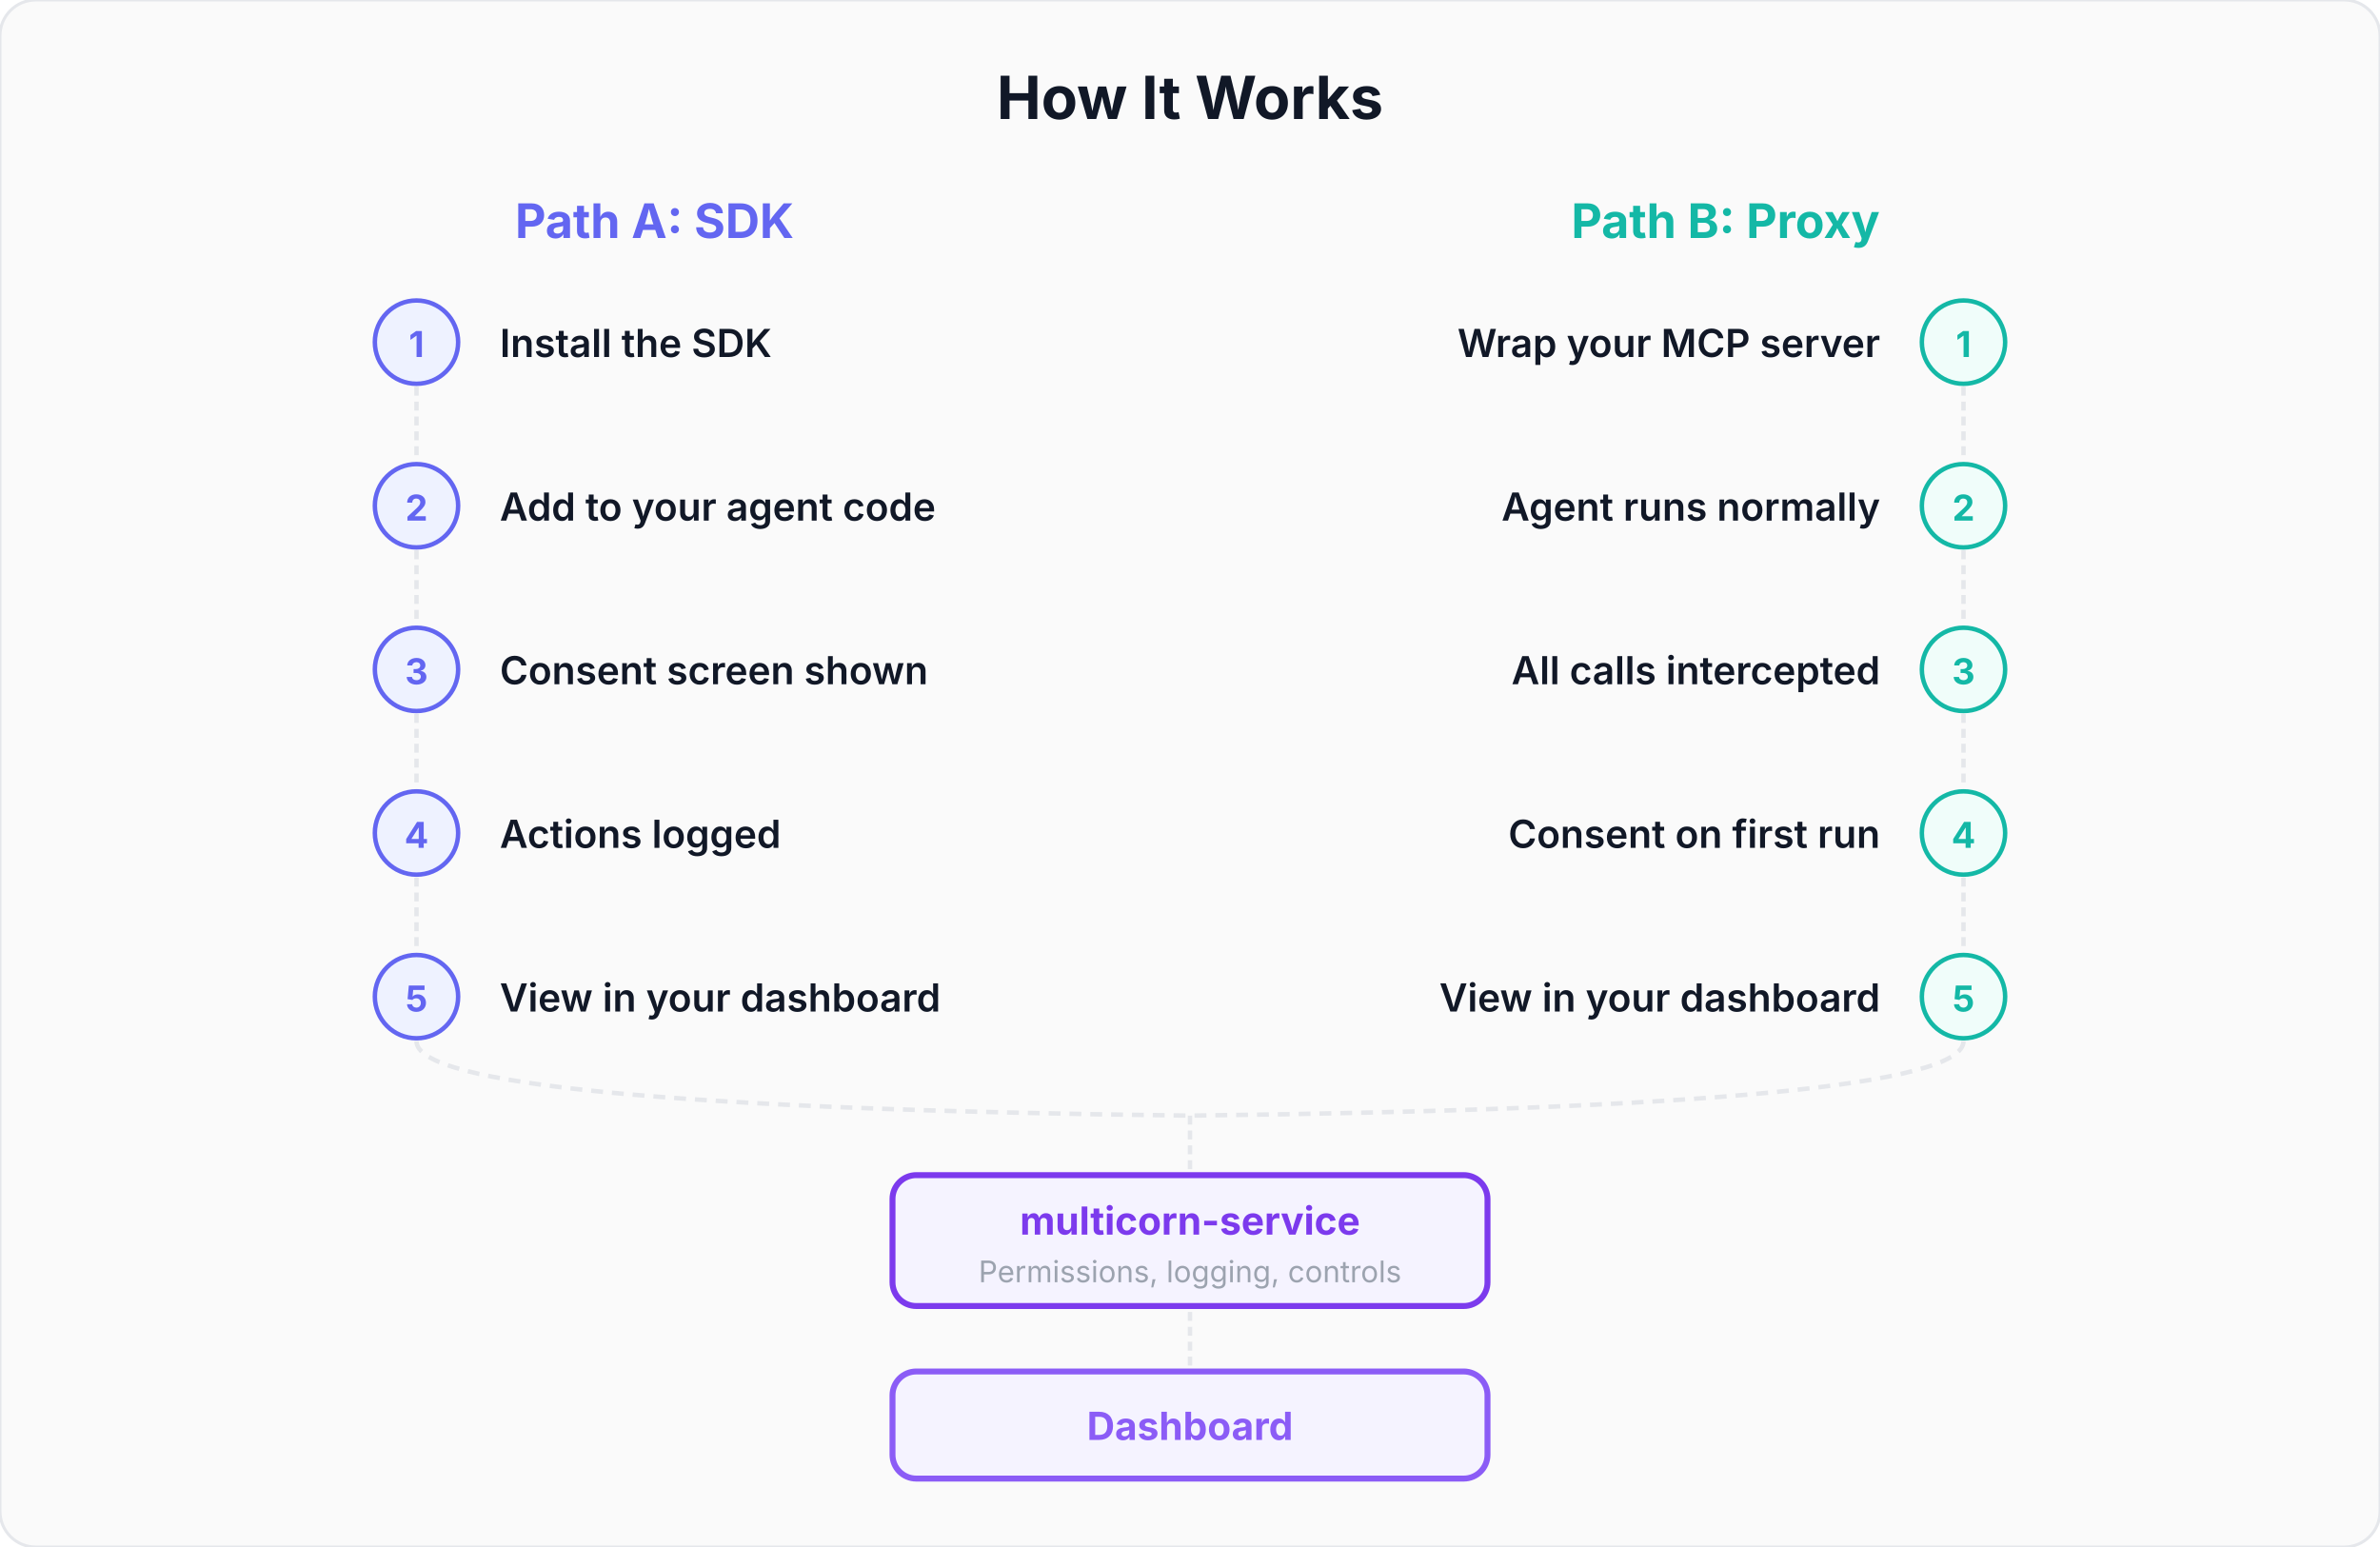
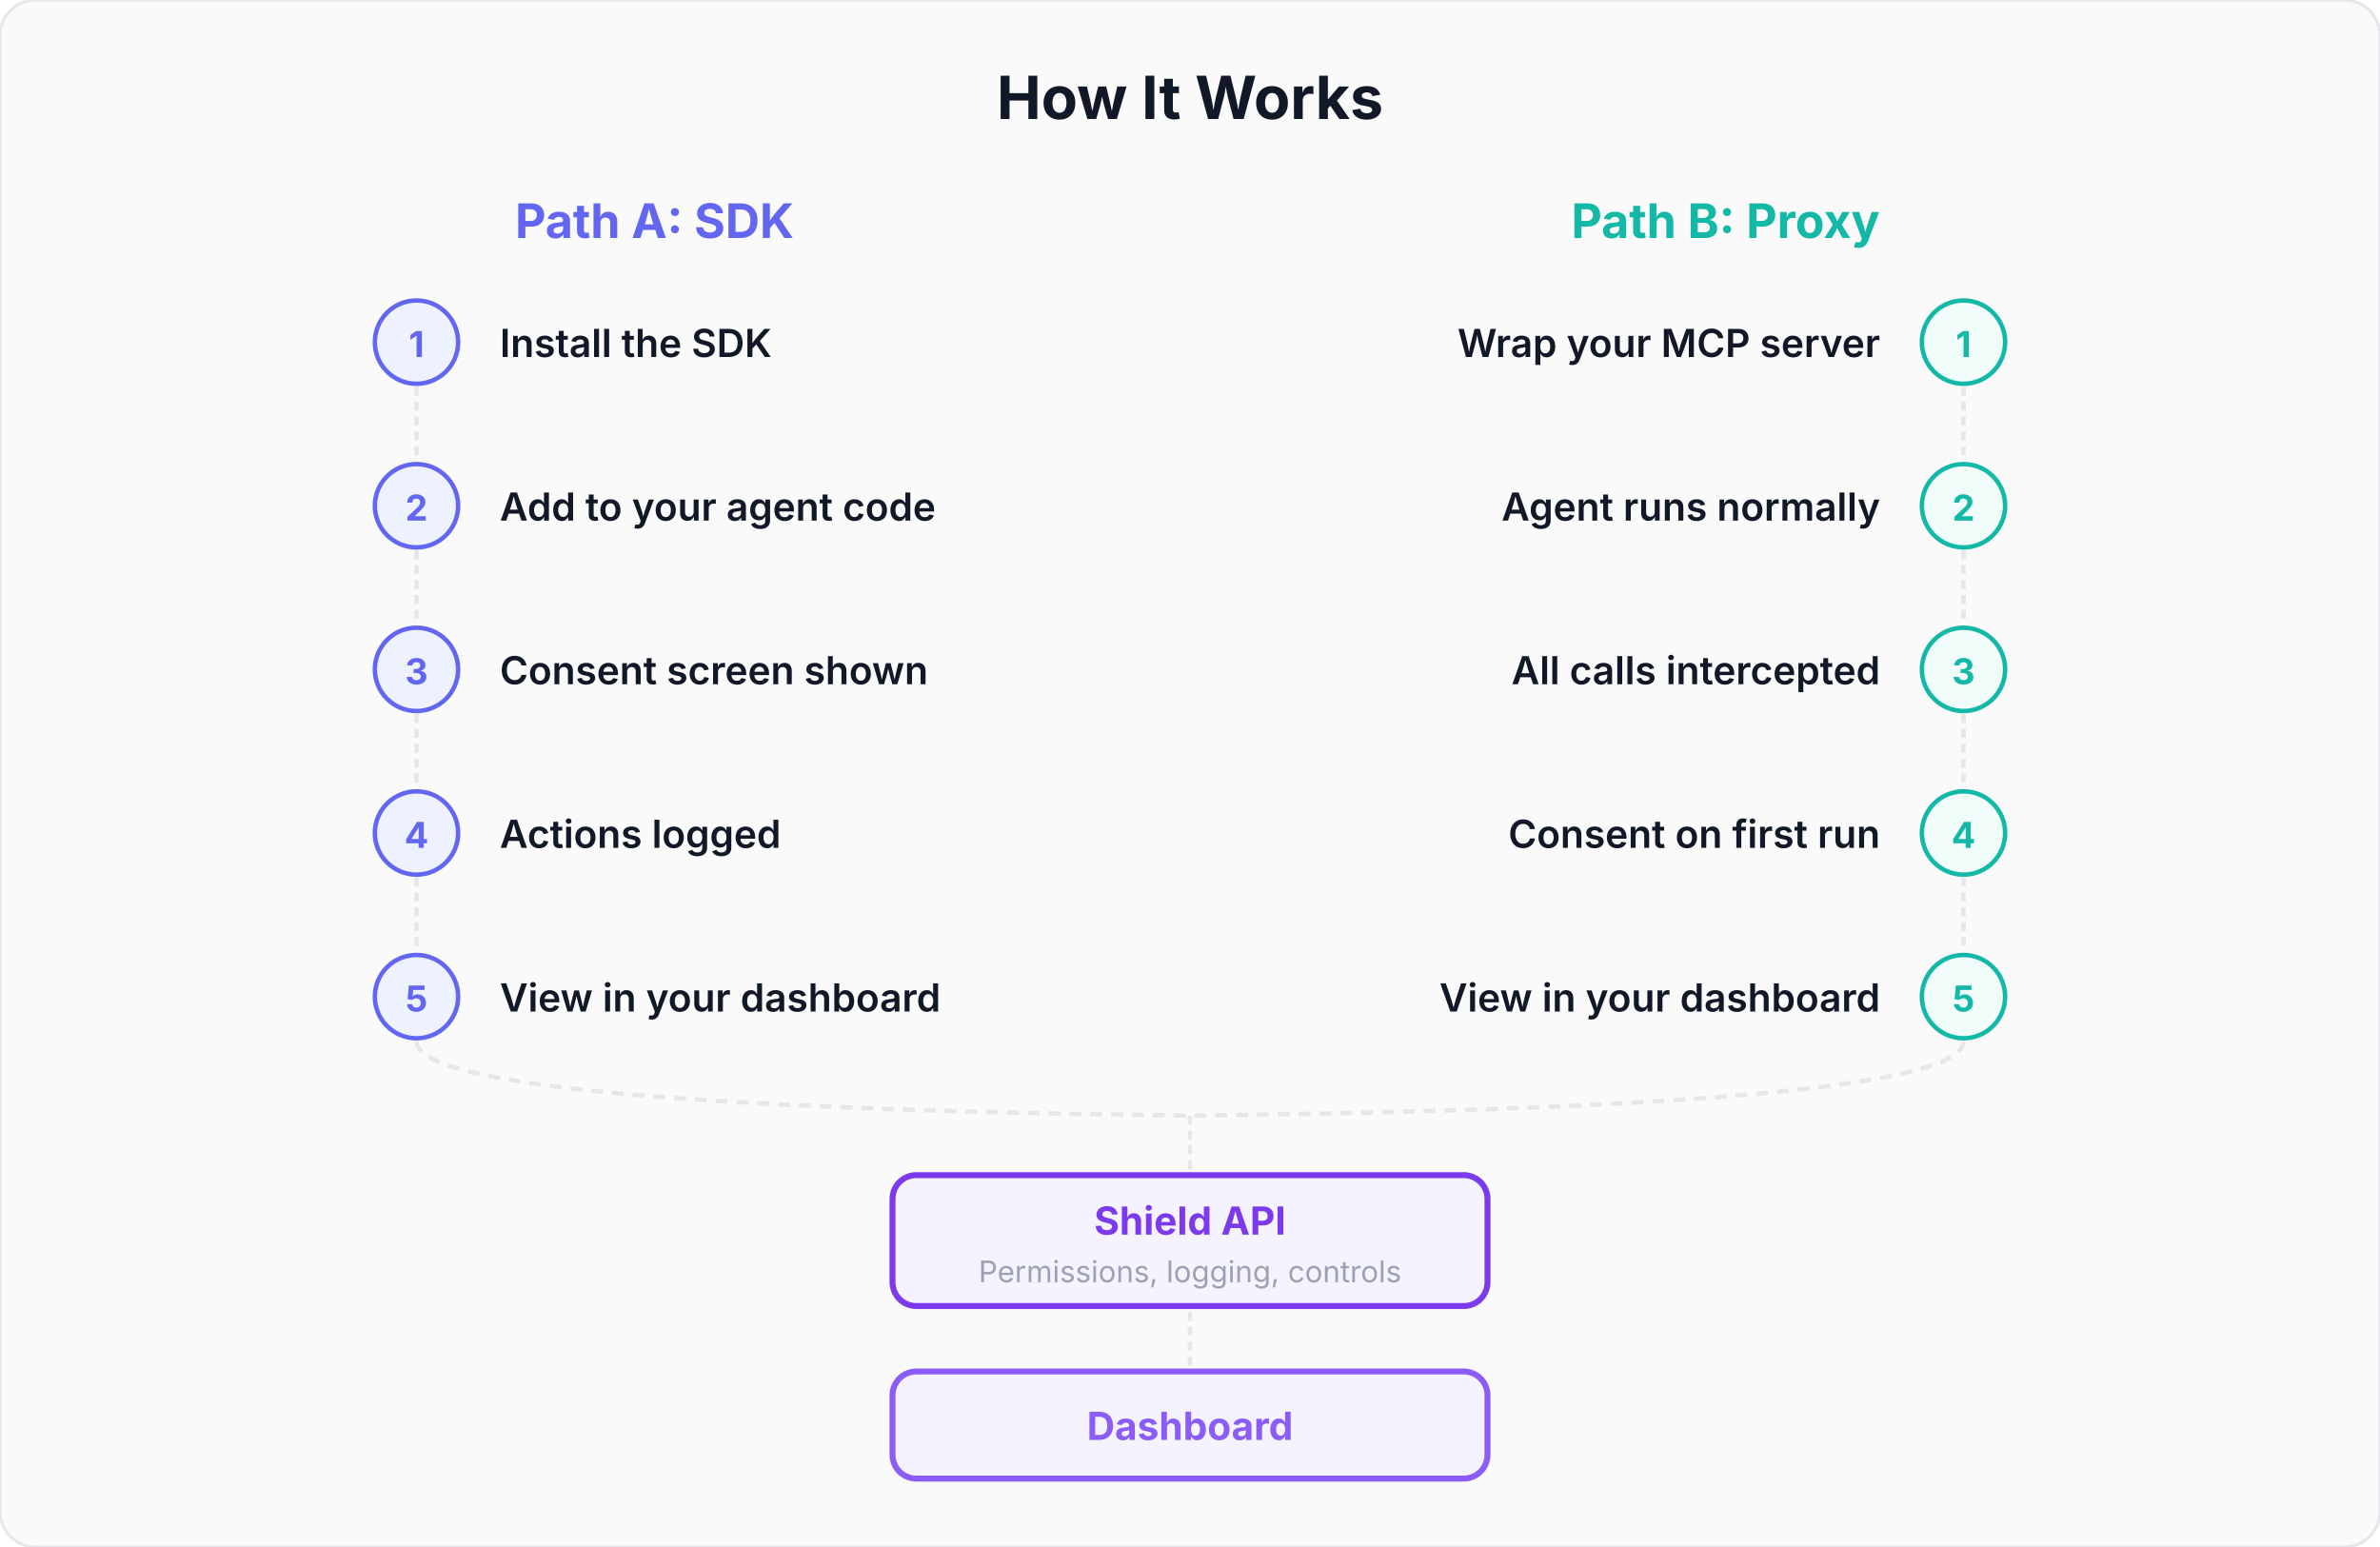
<svg xmlns="http://www.w3.org/2000/svg" viewBox="0 0 800 520" fill="none">
  <rect width="800" height="520" rx="12" fill="#FAFAFA" stroke="#E5E7EB" stroke-width="1" />
  <text x="400" y="40" text-anchor="middle" font-family="Inter, system-ui, sans-serif" font-size="20" font-weight="700" fill="#111827">How It Works</text>
  <text x="220" y="80" text-anchor="middle" font-family="Inter, system-ui, sans-serif" font-size="16" font-weight="700" fill="#6366F1">Path A: SDK</text>
  <circle cx="140" cy="115" r="14" fill="#EEF2FF" stroke="#6366F1" stroke-width="1.5" />
  <text x="140" y="120" text-anchor="middle" font-family="Inter, system-ui, sans-serif" font-size="12" font-weight="700" fill="#6366F1">1</text>
  <text x="168" y="120" font-family="Inter, system-ui, sans-serif" font-size="13" font-weight="600" fill="#111827">Install the SDK</text>
  <line x1="140" y1="130" x2="140" y2="155" stroke="#E5E7EB" stroke-width="1.5" stroke-dasharray="3 2" />
  <circle cx="140" cy="170" r="14" fill="#EEF2FF" stroke="#6366F1" stroke-width="1.5" />
  <text x="140" y="175" text-anchor="middle" font-family="Inter, system-ui, sans-serif" font-size="12" font-weight="700" fill="#6366F1">2</text>
  <text x="168" y="175" font-family="Inter, system-ui, sans-serif" font-size="13" font-weight="600" fill="#111827">Add to your agent code</text>
  <line x1="140" y1="185" x2="140" y2="210" stroke="#E5E7EB" stroke-width="1.5" stroke-dasharray="3 2" />
  <circle cx="140" cy="225" r="14" fill="#EEF2FF" stroke="#6366F1" stroke-width="1.5" />
  <text x="140" y="230" text-anchor="middle" font-family="Inter, system-ui, sans-serif" font-size="12" font-weight="700" fill="#6366F1">3</text>
  <text x="168" y="230" font-family="Inter, system-ui, sans-serif" font-size="13" font-weight="600" fill="#111827">Consent screen shown</text>
  <line x1="140" y1="240" x2="140" y2="265" stroke="#E5E7EB" stroke-width="1.5" stroke-dasharray="3 2" />
  <circle cx="140" cy="280" r="14" fill="#EEF2FF" stroke="#6366F1" stroke-width="1.5" />
  <text x="140" y="285" text-anchor="middle" font-family="Inter, system-ui, sans-serif" font-size="12" font-weight="700" fill="#6366F1">4</text>
  <text x="168" y="285" font-family="Inter, system-ui, sans-serif" font-size="13" font-weight="600" fill="#111827">Actions logged</text>
  <line x1="140" y1="295" x2="140" y2="320" stroke="#E5E7EB" stroke-width="1.5" stroke-dasharray="3 2" />
  <circle cx="140" cy="335" r="14" fill="#EEF2FF" stroke="#6366F1" stroke-width="1.5" />
  <text x="140" y="340" text-anchor="middle" font-family="Inter, system-ui, sans-serif" font-size="12" font-weight="700" fill="#6366F1">5</text>
  <text x="168" y="340" font-family="Inter, system-ui, sans-serif" font-size="13" font-weight="600" fill="#111827">View in your dashboard</text>
  <text x="580" y="80" text-anchor="middle" font-family="Inter, system-ui, sans-serif" font-size="16" font-weight="700" fill="#14B8A6">Path B: Proxy</text>
  <circle cx="660" cy="115" r="14" fill="#F0FDFA" stroke="#14B8A6" stroke-width="1.5" />
  <text x="660" y="120" text-anchor="middle" font-family="Inter, system-ui, sans-serif" font-size="12" font-weight="700" fill="#14B8A6">1</text>
  <text x="632" y="120" text-anchor="end" font-family="Inter, system-ui, sans-serif" font-size="13" font-weight="600" fill="#111827">Wrap your MCP server</text>
  <line x1="660" y1="130" x2="660" y2="155" stroke="#E5E7EB" stroke-width="1.5" stroke-dasharray="3 2" />
  <circle cx="660" cy="170" r="14" fill="#F0FDFA" stroke="#14B8A6" stroke-width="1.5" />
  <text x="660" y="175" text-anchor="middle" font-family="Inter, system-ui, sans-serif" font-size="12" font-weight="700" fill="#14B8A6">2</text>
  <text x="632" y="175" text-anchor="end" font-family="Inter, system-ui, sans-serif" font-size="13" font-weight="600" fill="#111827">Agent runs normally</text>
  <line x1="660" y1="185" x2="660" y2="210" stroke="#E5E7EB" stroke-width="1.5" stroke-dasharray="3 2" />
  <circle cx="660" cy="225" r="14" fill="#F0FDFA" stroke="#14B8A6" stroke-width="1.5" />
  <text x="660" y="230" text-anchor="middle" font-family="Inter, system-ui, sans-serif" font-size="12" font-weight="700" fill="#14B8A6">3</text>
  <text x="632" y="230" text-anchor="end" font-family="Inter, system-ui, sans-serif" font-size="13" font-weight="600" fill="#111827">All calls intercepted</text>
  <line x1="660" y1="240" x2="660" y2="265" stroke="#E5E7EB" stroke-width="1.5" stroke-dasharray="3 2" />
  <circle cx="660" cy="280" r="14" fill="#F0FDFA" stroke="#14B8A6" stroke-width="1.5" />
  <text x="660" y="285" text-anchor="middle" font-family="Inter, system-ui, sans-serif" font-size="12" font-weight="700" fill="#14B8A6">4</text>
  <text x="632" y="285" text-anchor="end" font-family="Inter, system-ui, sans-serif" font-size="13" font-weight="600" fill="#111827">Consent on first run</text>
  <line x1="660" y1="295" x2="660" y2="320" stroke="#E5E7EB" stroke-width="1.5" stroke-dasharray="3 2" />
  <circle cx="660" cy="335" r="14" fill="#F0FDFA" stroke="#14B8A6" stroke-width="1.5" />
  <text x="660" y="340" text-anchor="middle" font-family="Inter, system-ui, sans-serif" font-size="12" font-weight="700" fill="#14B8A6">5</text>
  <text x="632" y="340" text-anchor="end" font-family="Inter, system-ui, sans-serif" font-size="13" font-weight="600" fill="#111827">View in your dashboard</text>
  <path d="M 140 350 Q 140 372 400 375" stroke="#E5E7EB" stroke-width="1.5" stroke-dasharray="4 3" fill="none" />
  <path d="M 660 350 Q 660 372 400 375" stroke="#E5E7EB" stroke-width="1.5" stroke-dasharray="4 3" fill="none" />
  <line x1="400" y1="375" x2="400" y2="393" stroke="#E5E7EB" stroke-width="1.5" stroke-dasharray="3 2" />
  <rect x="300" y="395" width="200" height="44" rx="8" fill="#F5F3FF" stroke="#7C3AED" stroke-width="2" />
-   <text x="400" y="415" text-anchor="middle" font-family="Inter, system-ui, sans-serif" font-size="13" font-weight="700" fill="#7C3AED">multicorn-service</text>
+   <text x="400" y="415" text-anchor="middle" font-family="Inter, system-ui, sans-serif" font-size="13" font-weight="700" fill="#7C3AED">Shield API</text>
  <text x="400" y="431" text-anchor="middle" font-family="Inter, system-ui, sans-serif" font-size="10" fill="#9CA3AF">Permissions, logging, controls</text>
  <line x1="400" y1="441" x2="400" y2="459" stroke="#E5E7EB" stroke-width="1.5" stroke-dasharray="3 2" />
  <rect x="300" y="461" width="200" height="36" rx="8" fill="#F5F3FF" stroke="#8B5CF6" stroke-width="2" />
  <text x="400" y="484" text-anchor="middle" font-family="Inter, system-ui, sans-serif" font-size="13" font-weight="700" fill="#8B5CF6">Dashboard</text>
</svg>
